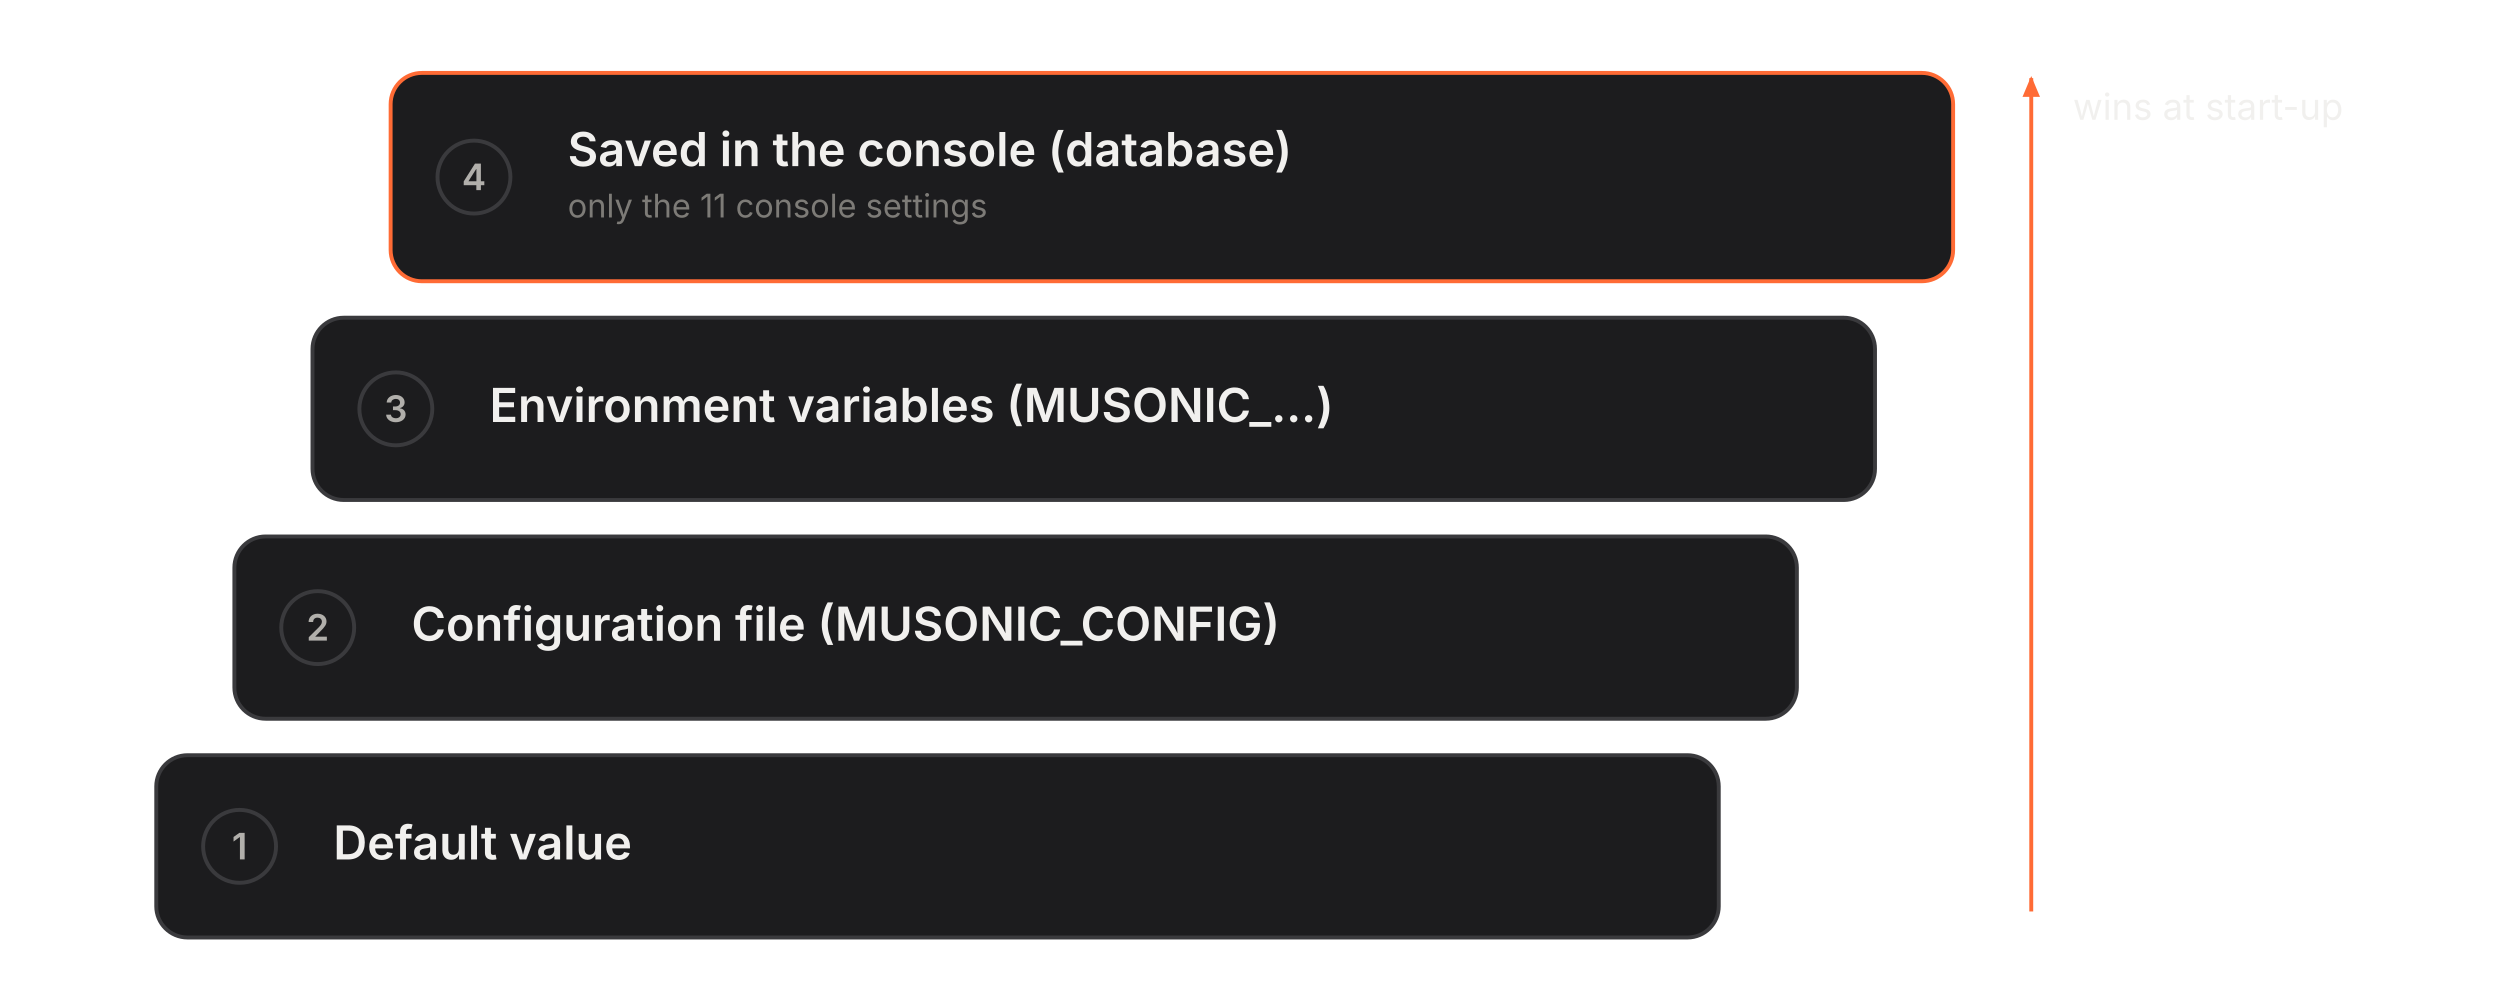
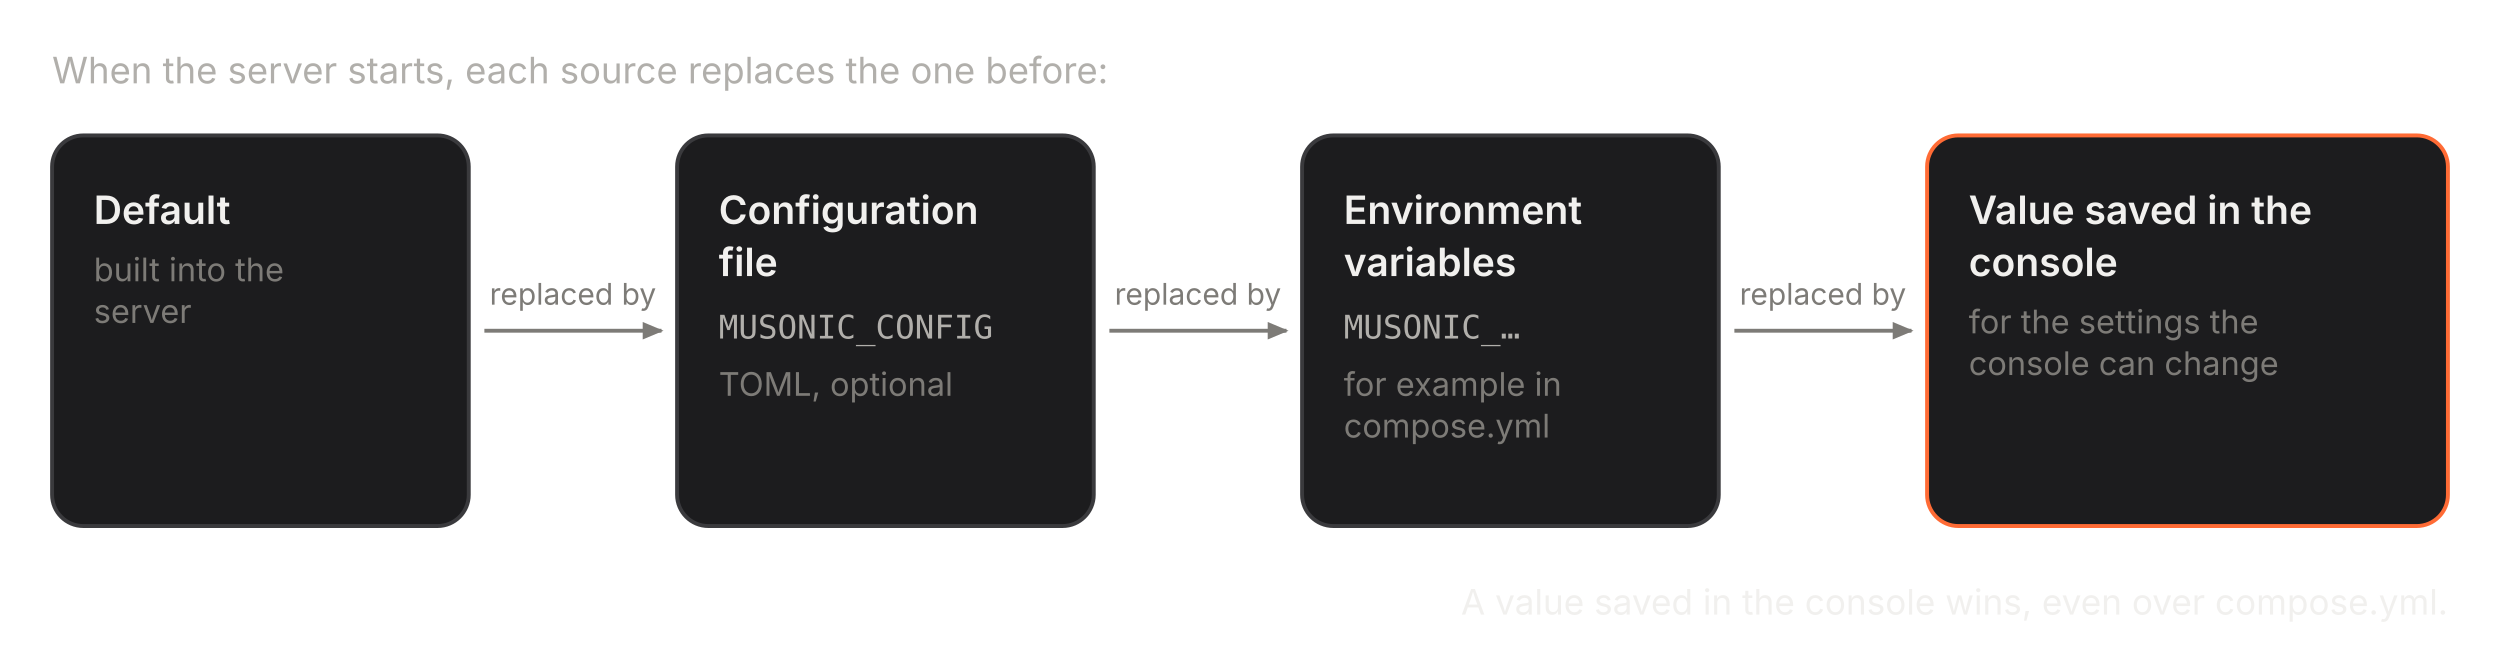
- <svg xmlns="http://www.w3.org/2000/svg" viewBox="0 0 960 380" role="img" aria-labelledby="t d">
+ <svg xmlns="http://www.w3.org/2000/svg" viewBox="0 0 960 250" role="img" aria-labelledby="t d">
  <defs>
    <marker id="ahg" viewBox="0 0 10 10" refX="9" refY="5" markerWidth="8" markerHeight="8" markerUnits="userSpaceOnUse" orient="auto">
      <path d="M0 0.8 L10 5 L0 9.2 Z" fill="#7D7B77" />
    </marker>
    <marker id="aho" viewBox="0 0 10 10" refX="9" refY="5" markerWidth="8" markerHeight="8" markerUnits="userSpaceOnUse" orient="auto">
      <path d="M0 0.8 L10 5 L0 9.2 Z" fill="#FF6B35" />
    </marker>
    <marker id="asg" viewBox="0 0 10 10" refX="1" refY="5" markerWidth="8" markerHeight="8" markerUnits="userSpaceOnUse" orient="auto">
      <path d="M10 0.8 L0 5 L10 9.2 Z" fill="#7D7B77" />
    </marker>
    <marker id="aso" viewBox="0 0 10 10" refX="1" refY="5" markerWidth="8" markerHeight="8" markerUnits="userSpaceOnUse" orient="auto">
      <path d="M10 0.8 L0 5 L10 9.2 Z" fill="#FF6B35" />
    </marker>
  </defs>
-   <rect x="60" y="290" width="600" height="70" rx="12" fill="#1C1C1E" stroke="#3A3A3D" stroke-width="1.5" />
-   <circle cx="92" cy="325.0" r="14" fill="none" stroke="#3A3A3D" stroke-width="1.5" />
-   <text x="92" y="330" font-family="Inter Variable, Inter, system-ui, sans-serif" font-size="14" fill="#B1AFAB" text-anchor="middle" font-weight="600">1</text>
-   <text x="128" y="330.04" font-family="Inter Variable, Inter, system-ui, sans-serif" font-size="18" fill="#F1F0EE" text-anchor="start" font-weight="600">Default value</text>
-   <rect x="90" y="206" width="600" height="70" rx="12" fill="#1C1C1E" stroke="#3A3A3D" stroke-width="1.5" />
-   <circle cx="122" cy="241.0" r="14" fill="none" stroke="#3A3A3D" stroke-width="1.5" />
-   <text x="122" y="246" font-family="Inter Variable, Inter, system-ui, sans-serif" font-size="14" fill="#B1AFAB" text-anchor="middle" font-weight="600">2</text>
-   <text x="158" y="246.04" font-family="Inter Variable, Inter, system-ui, sans-serif" font-size="18" fill="#F1F0EE" text-anchor="start" font-weight="600">Configuration file (MUSONIC_CONFIG)</text>
-   <rect x="120" y="122" width="600" height="70" rx="12" fill="#1C1C1E" stroke="#3A3A3D" stroke-width="1.5" />
-   <circle cx="152" cy="157.0" r="14" fill="none" stroke="#3A3A3D" stroke-width="1.5" />
-   <text x="152" y="162" font-family="Inter Variable, Inter, system-ui, sans-serif" font-size="14" fill="#B1AFAB" text-anchor="middle" font-weight="600">3</text>
-   <text x="188" y="162.04" font-family="Inter Variable, Inter, system-ui, sans-serif" font-size="18" fill="#F1F0EE" text-anchor="start" font-weight="600">Environment variables (MUSONIC_…)</text>
-   <rect x="150" y="28" width="600" height="80" rx="12" fill="#1C1C1E" stroke="#FF6B35" stroke-width="1.5" />
-   <circle cx="182" cy="68.0" r="14" fill="none" stroke="#3A3A3D" stroke-width="1.5" />
-   <text x="182" y="73" font-family="Inter Variable, Inter, system-ui, sans-serif" font-size="14" fill="#B1AFAB" text-anchor="middle" font-weight="600">4</text>
-   <text x="218" y="63.79" font-family="Inter Variable, Inter, system-ui, sans-serif" font-size="18" fill="#F1F0EE" text-anchor="start" font-weight="600">Saved in the console (database)</text>
-   <text x="218" y="83.5" font-family="Inter Variable, Inter, system-ui, sans-serif" font-size="12.5" fill="#7D7B77" text-anchor="start">only the 11 console settings</text>
-   <path d="M780 350 L780 30" fill="none" stroke="#FF6B35" stroke-width="1.5" stroke-linejoin="round" marker-end="url(#aho)" />
-   <text x="796" y="46" font-family="Inter Variable, Inter, system-ui, sans-serif" font-size="14" fill="#F1F0EE" text-anchor="start">wins at start-up</text>
+   <text x="20" y="32" font-family="Inter Variable, Inter, system-ui, sans-serif" font-size="14" fill="#B1AFAB" text-anchor="start">When the server starts, each source replaces the one before:</text>
+   <rect x="20" y="52" width="160" height="150" rx="12" fill="#1C1C1E" stroke="#3A3A3D" stroke-width="1.5" />
+   <text x="36" y="86" font-family="Inter Variable, Inter, system-ui, sans-serif" font-size="15" fill="#F1F0EE" text-anchor="start" font-weight="600">Default</text>
+   <text x="36" y="108" font-family="Inter Variable, Inter, system-ui, sans-serif" font-size="12.5" fill="#7D7B77" text-anchor="start">
+     <tspan x="36" dy="0">built into the</tspan>
+     <tspan x="36" dy="16">server</tspan>
+   </text>
+   <path d="M186 127 L254 127" fill="none" stroke="#7D7B77" stroke-width="1.5" stroke-linejoin="round" marker-end="url(#ahg)" />
+   <text x="220" y="117" font-family="Inter Variable, Inter, system-ui, sans-serif" font-size="11.5" fill="#7D7B77" text-anchor="middle">replaced by</text>
+   <rect x="260" y="52" width="160" height="150" rx="12" fill="#1C1C1E" stroke="#3A3A3D" stroke-width="1.5" />
+   <text x="276" y="86" font-family="Inter Variable, Inter, system-ui, sans-serif" font-size="15" fill="#F1F0EE" text-anchor="start" font-weight="600">
+     <tspan x="276" dy="0">Configuration</tspan>
+     <tspan x="276" dy="20">file</tspan>
+   </text>
+   <text x="276" y="130" font-family="JetBrains Mono, ui-monospace, SFMono-Regular, Menlo, Consolas, monospace" font-size="12.5" fill="#B1AFAB" text-anchor="start">MUSONIC_CONFIG</text>
+   <text x="276" y="152" font-family="Inter Variable, Inter, system-ui, sans-serif" font-size="12.5" fill="#7D7B77" text-anchor="start">TOML, optional</text>
+   <path d="M426 127 L494 127" fill="none" stroke="#7D7B77" stroke-width="1.5" stroke-linejoin="round" marker-end="url(#ahg)" />
+   <text x="460" y="117" font-family="Inter Variable, Inter, system-ui, sans-serif" font-size="11.5" fill="#7D7B77" text-anchor="middle">replaced by</text>
+   <rect x="500" y="52" width="160" height="150" rx="12" fill="#1C1C1E" stroke="#3A3A3D" stroke-width="1.5" />
+   <text x="516" y="86" font-family="Inter Variable, Inter, system-ui, sans-serif" font-size="15" fill="#F1F0EE" text-anchor="start" font-weight="600">
+     <tspan x="516" dy="0">Environment</tspan>
+     <tspan x="516" dy="20">variables</tspan>
+   </text>
+   <text x="516" y="130" font-family="JetBrains Mono, ui-monospace, SFMono-Regular, Menlo, Consolas, monospace" font-size="12.5" fill="#B1AFAB" text-anchor="start">MUSONIC_…</text>
+   <text x="516" y="152" font-family="Inter Variable, Inter, system-ui, sans-serif" font-size="12.5" fill="#7D7B77" text-anchor="start">
+     <tspan x="516" dy="0">for example in</tspan>
+     <tspan x="516" dy="16">compose.yml</tspan>
+   </text>
+   <path d="M666 127 L734 127" fill="none" stroke="#7D7B77" stroke-width="1.5" stroke-linejoin="round" marker-end="url(#ahg)" />
+   <text x="700" y="117" font-family="Inter Variable, Inter, system-ui, sans-serif" font-size="11.5" fill="#7D7B77" text-anchor="middle">replaced by</text>
+   <rect x="740" y="52" width="200" height="150" rx="12" fill="#1C1C1E" stroke="#FF6B35" stroke-width="1.5" />
+   <text x="756" y="86" font-family="Inter Variable, Inter, system-ui, sans-serif" font-size="15" fill="#F1F0EE" text-anchor="start" font-weight="600">
+     <tspan x="756" dy="0">Value saved in the</tspan>
+     <tspan x="756" dy="20">console</tspan>
+   </text>
+   <text x="756" y="128" font-family="Inter Variable, Inter, system-ui, sans-serif" font-size="12.5" fill="#7D7B77" text-anchor="start">
+     <tspan x="756" dy="0">for the settings the</tspan>
+     <tspan x="756" dy="16">console can change</tspan>
+   </text>
+   <text x="940" y="236" font-family="Inter Variable, Inter, system-ui, sans-serif" font-size="13.5" fill="#F1F0EE" text-anchor="end">A value saved in the console wins, even over compose.yml.</text>
</svg>
